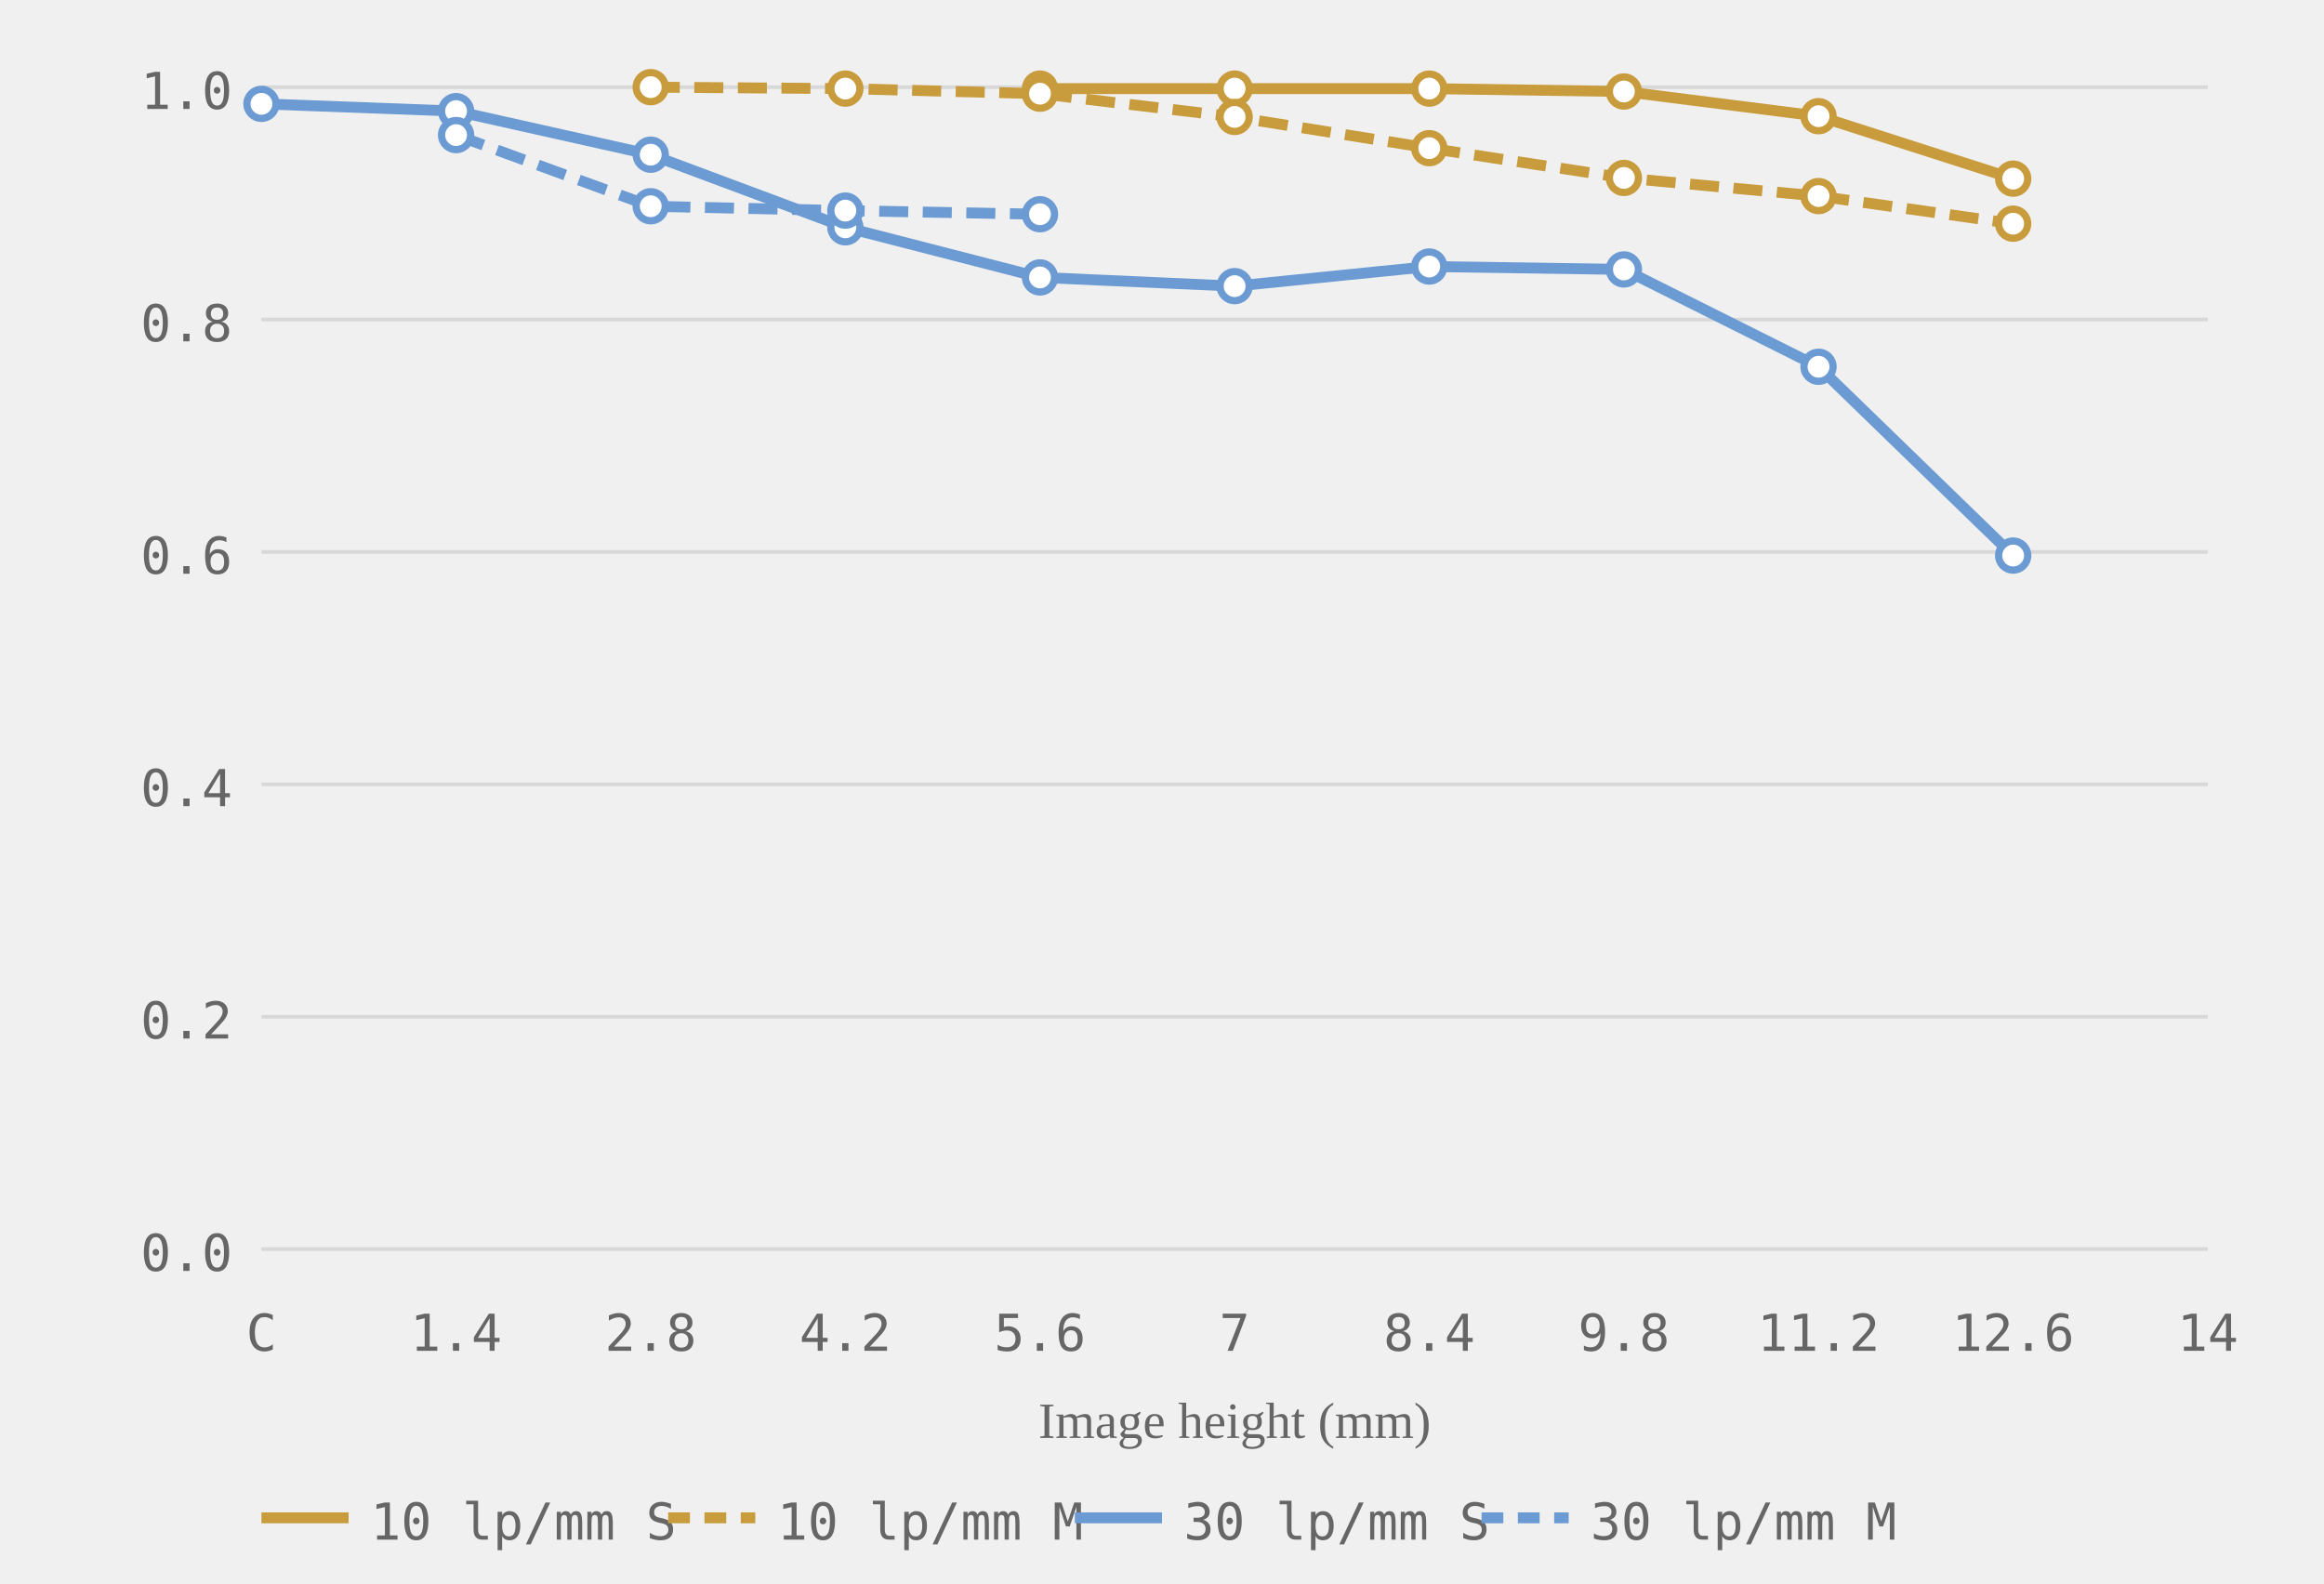
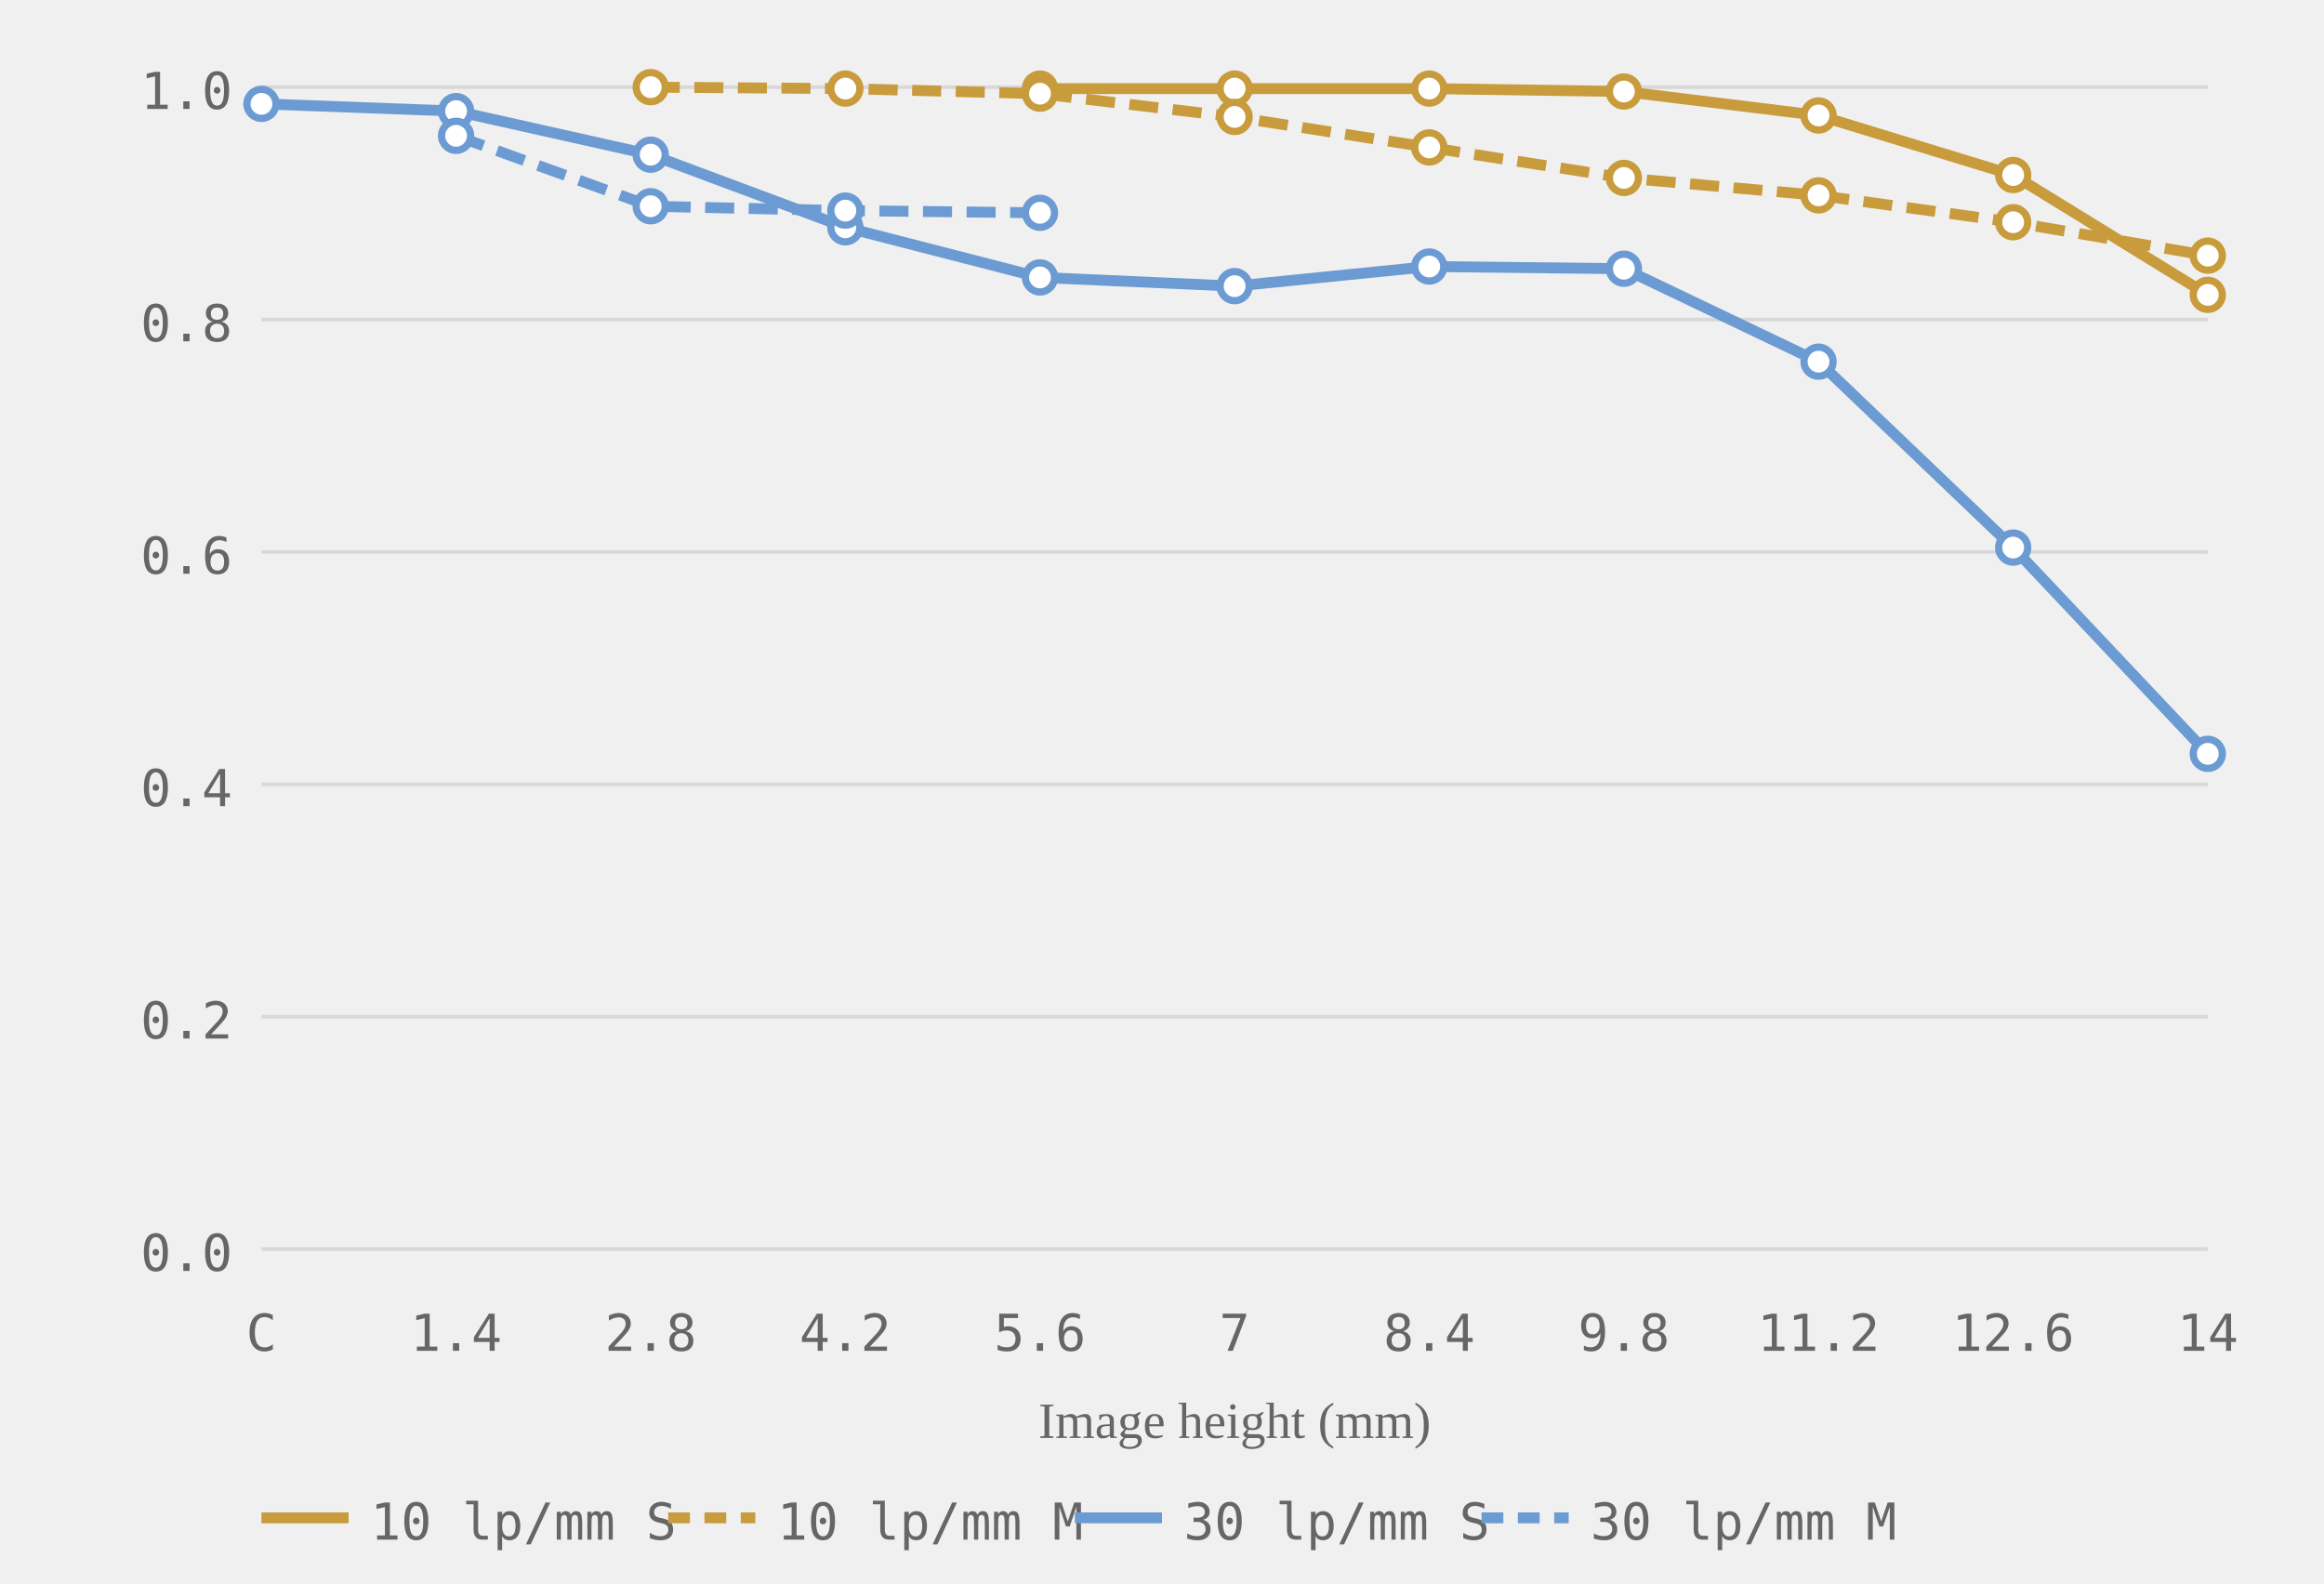
<svg xmlns="http://www.w3.org/2000/svg" viewBox="0 0 320 218" role="img" aria-label="MTF chart, generated from readings">
  <style>.grid-line { stroke: #d8d8d8; stroke-width: 0.5; }.axis-label { font-size: 7px; fill: #666666; font-family: ui-monospace, monospace; }.axis-y { text-anchor: end; }.axis-x { text-anchor: middle; }.axis-title { font-size: 7px; fill: #666666; text-anchor: middle; }.curve { fill: none; stroke-width: 1.5; }.curve-10 { stroke: #c89b3c; }.curve-30 { stroke: #6b9bd2; }.curve-m { stroke-dasharray: 4 2; }.dot { fill: white; stroke-width: 1; }.dot-10 { stroke: #c89b3c; }.dot-30 { stroke: #6b9bd2; }.legend-text { font-size: 7px; fill: #666666; font-family: ui-monospace, monospace; }</style>
  <line class="grid-line" x1="36" y1="172.0" x2="304" y2="172.0" />
  <line class="grid-line" x1="36" y1="140.0" x2="304" y2="140.0" />
  <line class="grid-line" x1="36" y1="108.0" x2="304" y2="108.0" />
  <line class="grid-line" x1="36" y1="76.0" x2="304" y2="76.0" />
  <line class="grid-line" x1="36" y1="44.0" x2="304" y2="44.0" />
  <line class="grid-line" x1="36" y1="12.0" x2="304" y2="12.0" />
  <text class="axis-label axis-y" x="32" y="175.0">0.0</text>
  <text class="axis-label axis-y" x="32" y="143.0">0.2</text>
  <text class="axis-label axis-y" x="32" y="111.0">0.4</text>
  <text class="axis-label axis-y" x="32" y="79.0">0.6</text>
  <text class="axis-label axis-y" x="32" y="47.0">0.8</text>
  <text class="axis-label axis-y" x="32" y="15.0">1.0</text>
  <text class="axis-label axis-x" x="36.0" y="186">C</text>
  <text class="axis-label axis-x" x="62.8" y="186">1.4</text>
  <text class="axis-label axis-x" x="89.6" y="186">2.8</text>
  <text class="axis-label axis-x" x="116.4" y="186">4.2</text>
  <text class="axis-label axis-x" x="143.2" y="186">5.6</text>
  <text class="axis-label axis-x" x="170.0" y="186">7</text>
  <text class="axis-label axis-x" x="196.8" y="186">8.4</text>
  <text class="axis-label axis-x" x="223.6" y="186">9.8</text>
  <text class="axis-label axis-x" x="250.4" y="186">11.2</text>
  <text class="axis-label axis-x" x="277.2" y="186">12.6</text>
  <text class="axis-label axis-x" x="304.0" y="186">14</text>
  <text class="axis-title" x="170.0" y="198">Image height (mm)</text>
-   <polyline class="curve curve-10" points="143.2,12.2 170.0,12.2 196.8,12.2 223.6,12.6 250.4,16.0 277.2,24.6" />
-   <polyline class="curve curve-10 curve-m" points="89.6,12.0 116.4,12.2 143.2,12.9 170.0,16.1 196.8,20.4 223.6,24.5 250.4,27.0 277.2,30.8" stroke-dasharray="4 2" />
-   <polyline class="curve curve-30" points="36.0,14.3 62.8,15.3 89.6,21.3 116.4,31.3 143.2,38.2 170.0,39.4 196.8,36.7 223.6,37.1 250.4,50.5 277.2,76.5" />
-   <polyline class="curve curve-30 curve-m" points="62.8,18.6 89.6,28.4 116.4,29.0 143.2,29.5" stroke-dasharray="4 2" />
+   <polyline class="curve curve-10" points="143.2,12.2 170.0,12.2 196.8,12.2 223.6,12.6 250.4,15.9 277.2,24.1 304.0,40.6" />
+   <polyline class="curve curve-10 curve-m" points="89.6,12.0 116.4,12.2 143.2,12.9 170.0,16.1 196.8,20.3 223.6,24.5 250.4,26.9 277.2,30.6 304.0,35.2" stroke-dasharray="4 2" />
+   <polyline class="curve curve-30" points="36.0,14.3 62.8,15.3 89.6,21.3 116.4,31.3 143.2,38.2 170.0,39.4 196.8,36.7 223.6,37.0 250.4,49.8 277.2,75.4 304.0,103.8" />
+   <polyline class="curve curve-30 curve-m" points="62.8,18.7 89.6,28.4 116.4,29.0 143.2,29.3" stroke-dasharray="4 2" />
  <circle class="dot dot-10" cx="143.2" cy="12.2" r="2" />
  <circle class="dot dot-10" cx="170.0" cy="12.2" r="2" />
  <circle class="dot dot-10" cx="196.8" cy="12.2" r="2" />
  <circle class="dot dot-10" cx="223.6" cy="12.6" r="2" />
-   <circle class="dot dot-10" cx="250.4" cy="16.0" r="2" />
-   <circle class="dot dot-10" cx="277.2" cy="24.6" r="2" />
+   <circle class="dot dot-10" cx="250.4" cy="15.9" r="2" />
+   <circle class="dot dot-10" cx="277.2" cy="24.1" r="2" />
+   <circle class="dot dot-10" cx="304.0" cy="40.6" r="2" />
  <circle class="dot dot-10" cx="89.6" cy="12.0" r="2" />
  <circle class="dot dot-10" cx="116.4" cy="12.2" r="2" />
  <circle class="dot dot-10" cx="143.2" cy="12.9" r="2" />
  <circle class="dot dot-10" cx="170.0" cy="16.1" r="2" />
-   <circle class="dot dot-10" cx="196.8" cy="20.4" r="2" />
+   <circle class="dot dot-10" cx="196.8" cy="20.3" r="2" />
  <circle class="dot dot-10" cx="223.6" cy="24.5" r="2" />
-   <circle class="dot dot-10" cx="250.4" cy="27.0" r="2" />
-   <circle class="dot dot-10" cx="277.2" cy="30.8" r="2" />
+   <circle class="dot dot-10" cx="250.4" cy="26.9" r="2" />
+   <circle class="dot dot-10" cx="277.2" cy="30.6" r="2" />
+   <circle class="dot dot-10" cx="304.0" cy="35.2" r="2" />
  <circle class="dot dot-30" cx="36.0" cy="14.3" r="2" />
  <circle class="dot dot-30" cx="62.8" cy="15.3" r="2" />
  <circle class="dot dot-30" cx="89.6" cy="21.3" r="2" />
  <circle class="dot dot-30" cx="116.4" cy="31.3" r="2" />
  <circle class="dot dot-30" cx="143.2" cy="38.2" r="2" />
  <circle class="dot dot-30" cx="170.0" cy="39.4" r="2" />
  <circle class="dot dot-30" cx="196.8" cy="36.7" r="2" />
-   <circle class="dot dot-30" cx="223.6" cy="37.1" r="2" />
-   <circle class="dot dot-30" cx="250.4" cy="50.5" r="2" />
-   <circle class="dot dot-30" cx="277.2" cy="76.5" r="2" />
-   <circle class="dot dot-30" cx="62.8" cy="18.6" r="2" />
+   <circle class="dot dot-30" cx="223.6" cy="37.0" r="2" />
+   <circle class="dot dot-30" cx="250.4" cy="49.8" r="2" />
+   <circle class="dot dot-30" cx="277.2" cy="75.4" r="2" />
+   <circle class="dot dot-30" cx="304.0" cy="103.8" r="2" />
+   <circle class="dot dot-30" cx="62.8" cy="18.7" r="2" />
  <circle class="dot dot-30" cx="89.6" cy="28.4" r="2" />
  <circle class="dot dot-30" cx="116.4" cy="29.0" r="2" />
-   <circle class="dot dot-30" cx="143.2" cy="29.5" r="2" />
+   <circle class="dot dot-30" cx="143.2" cy="29.3" r="2" />
  <line x1="36" y1="209" x2="48" y2="209" stroke="#c89b3c" stroke-width="1.5" />
  <text class="legend-text" x="51" y="212">10 lp/mm S</text>
  <line x1="92" y1="209" x2="104" y2="209" stroke="#c89b3c" stroke-width="1.5" stroke-dasharray="3 2" />
  <text class="legend-text" x="107" y="212">10 lp/mm M</text>
  <line x1="148" y1="209" x2="160" y2="209" stroke="#6b9bd2" stroke-width="1.5" />
  <text class="legend-text" x="163" y="212">30 lp/mm S</text>
  <line x1="204" y1="209" x2="216" y2="209" stroke="#6b9bd2" stroke-width="1.5" stroke-dasharray="3 2" />
  <text class="legend-text" x="219" y="212">30 lp/mm M</text>
</svg>
